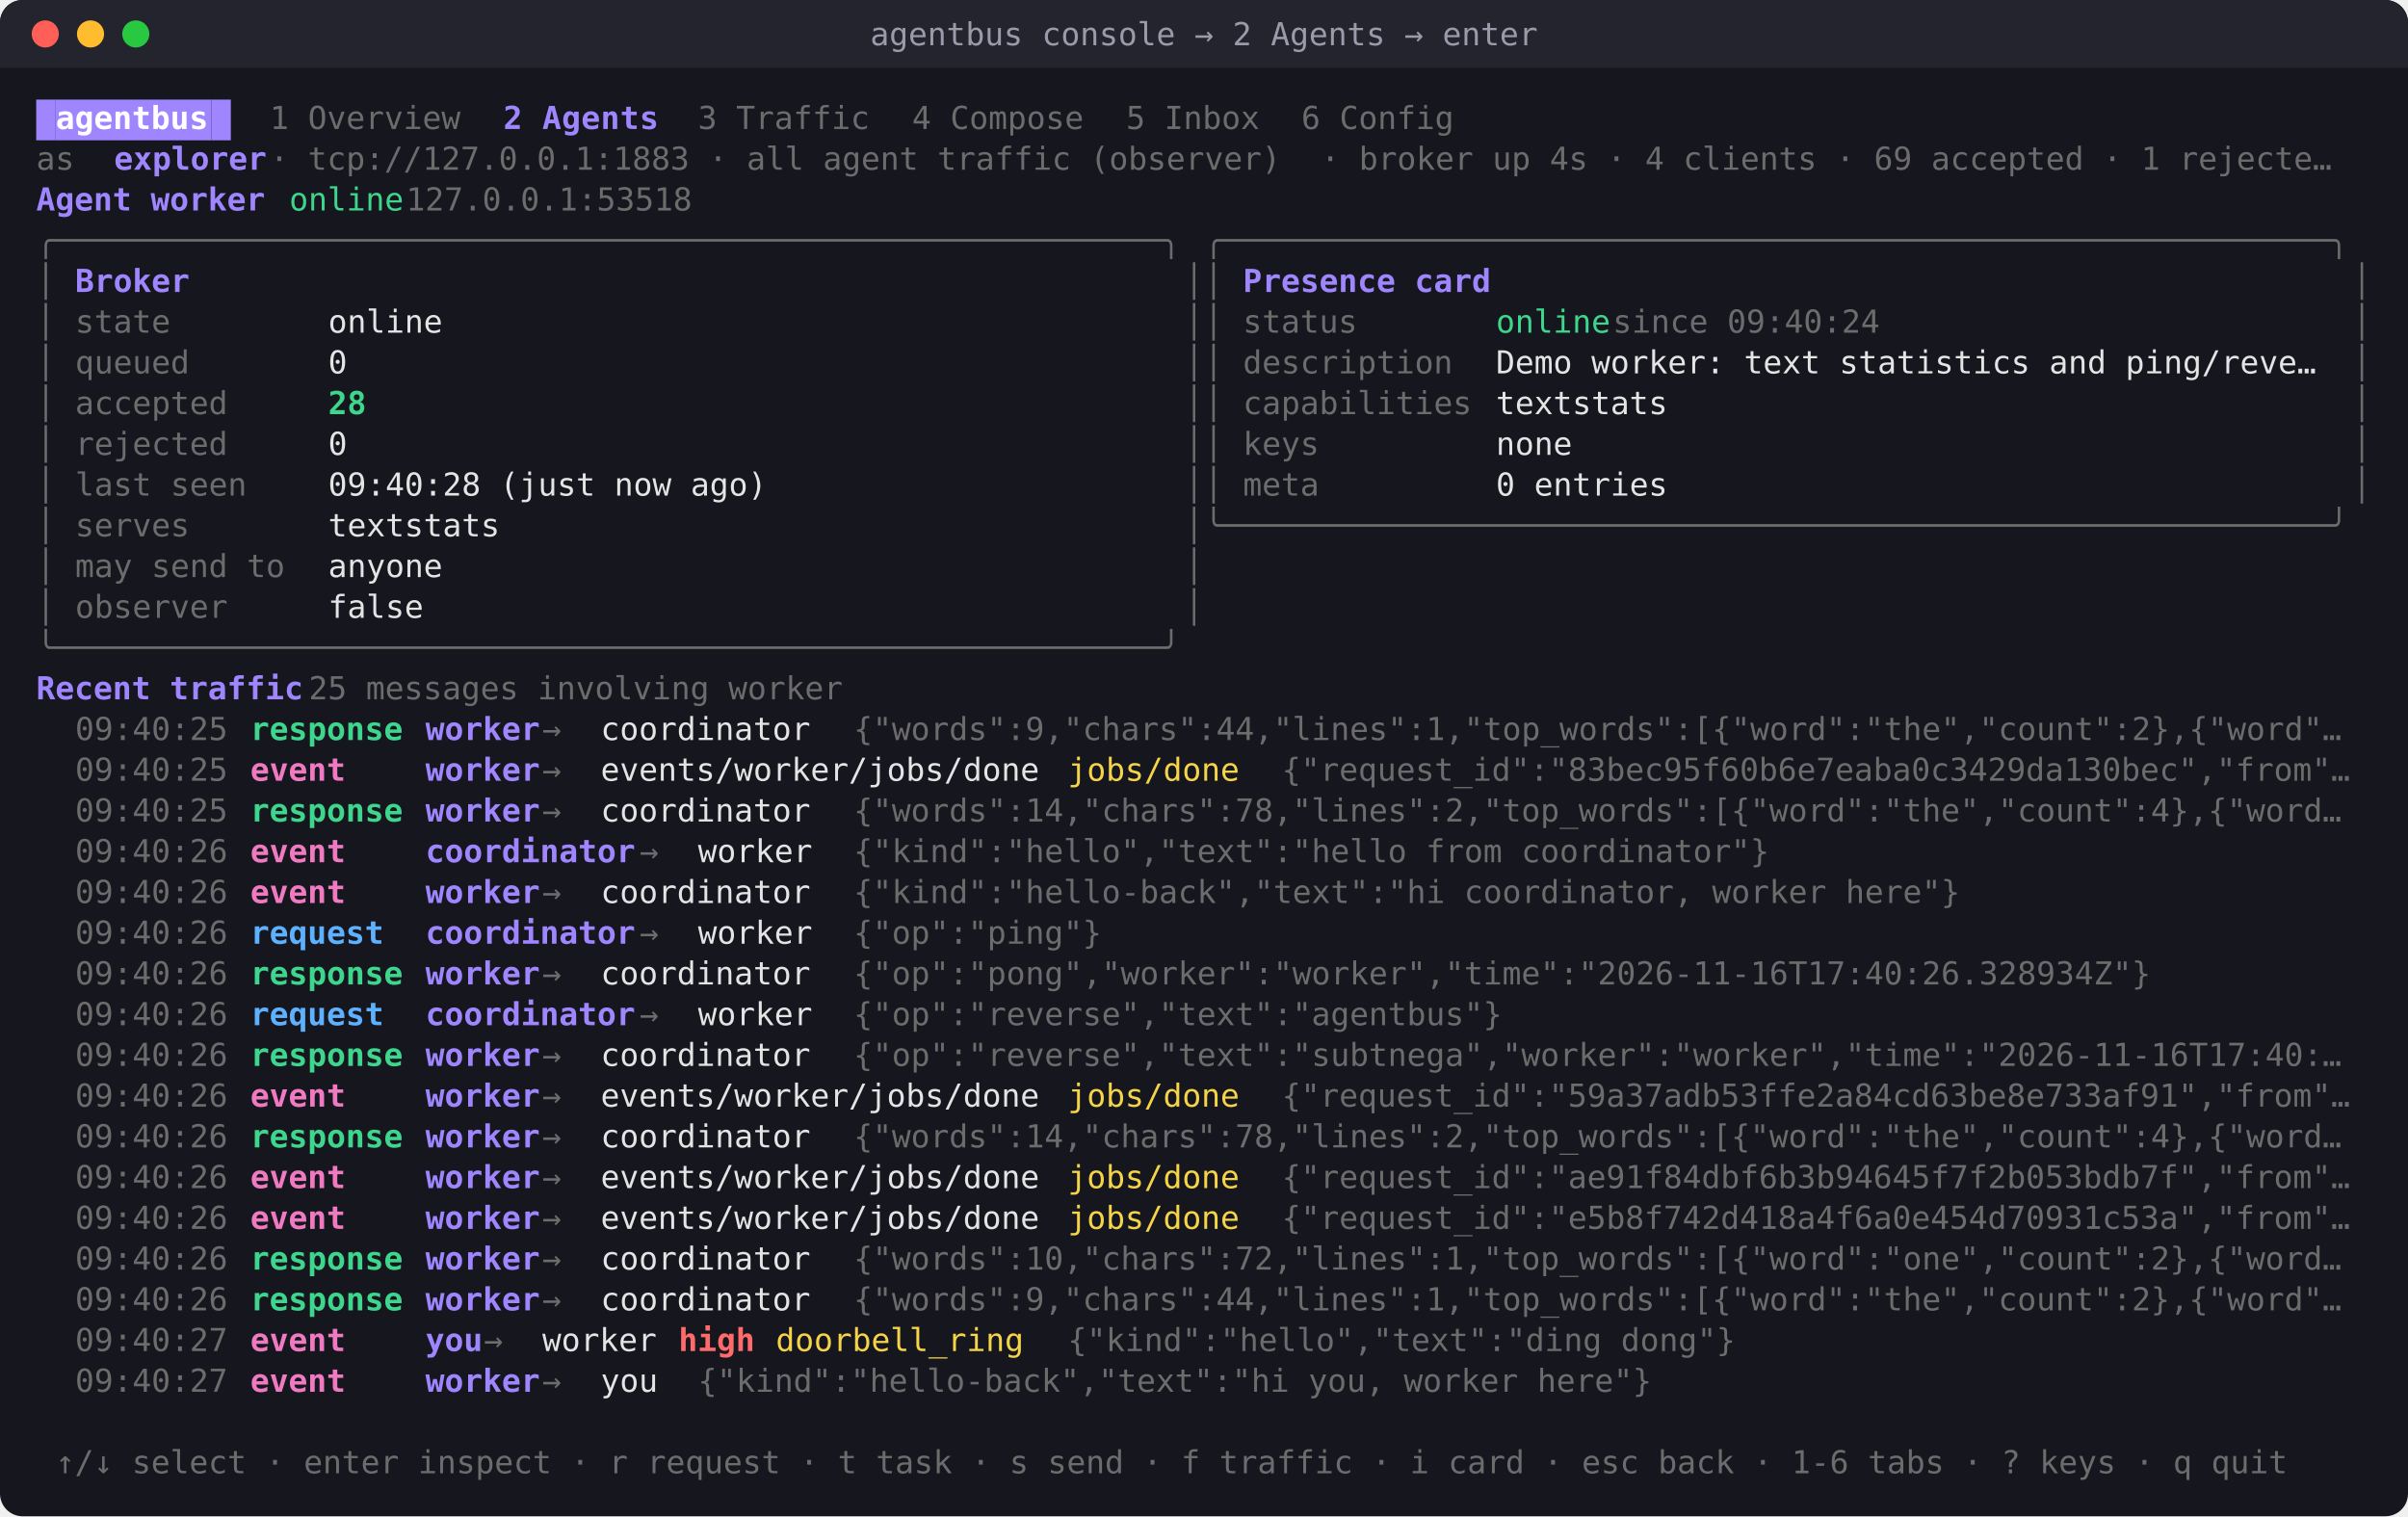
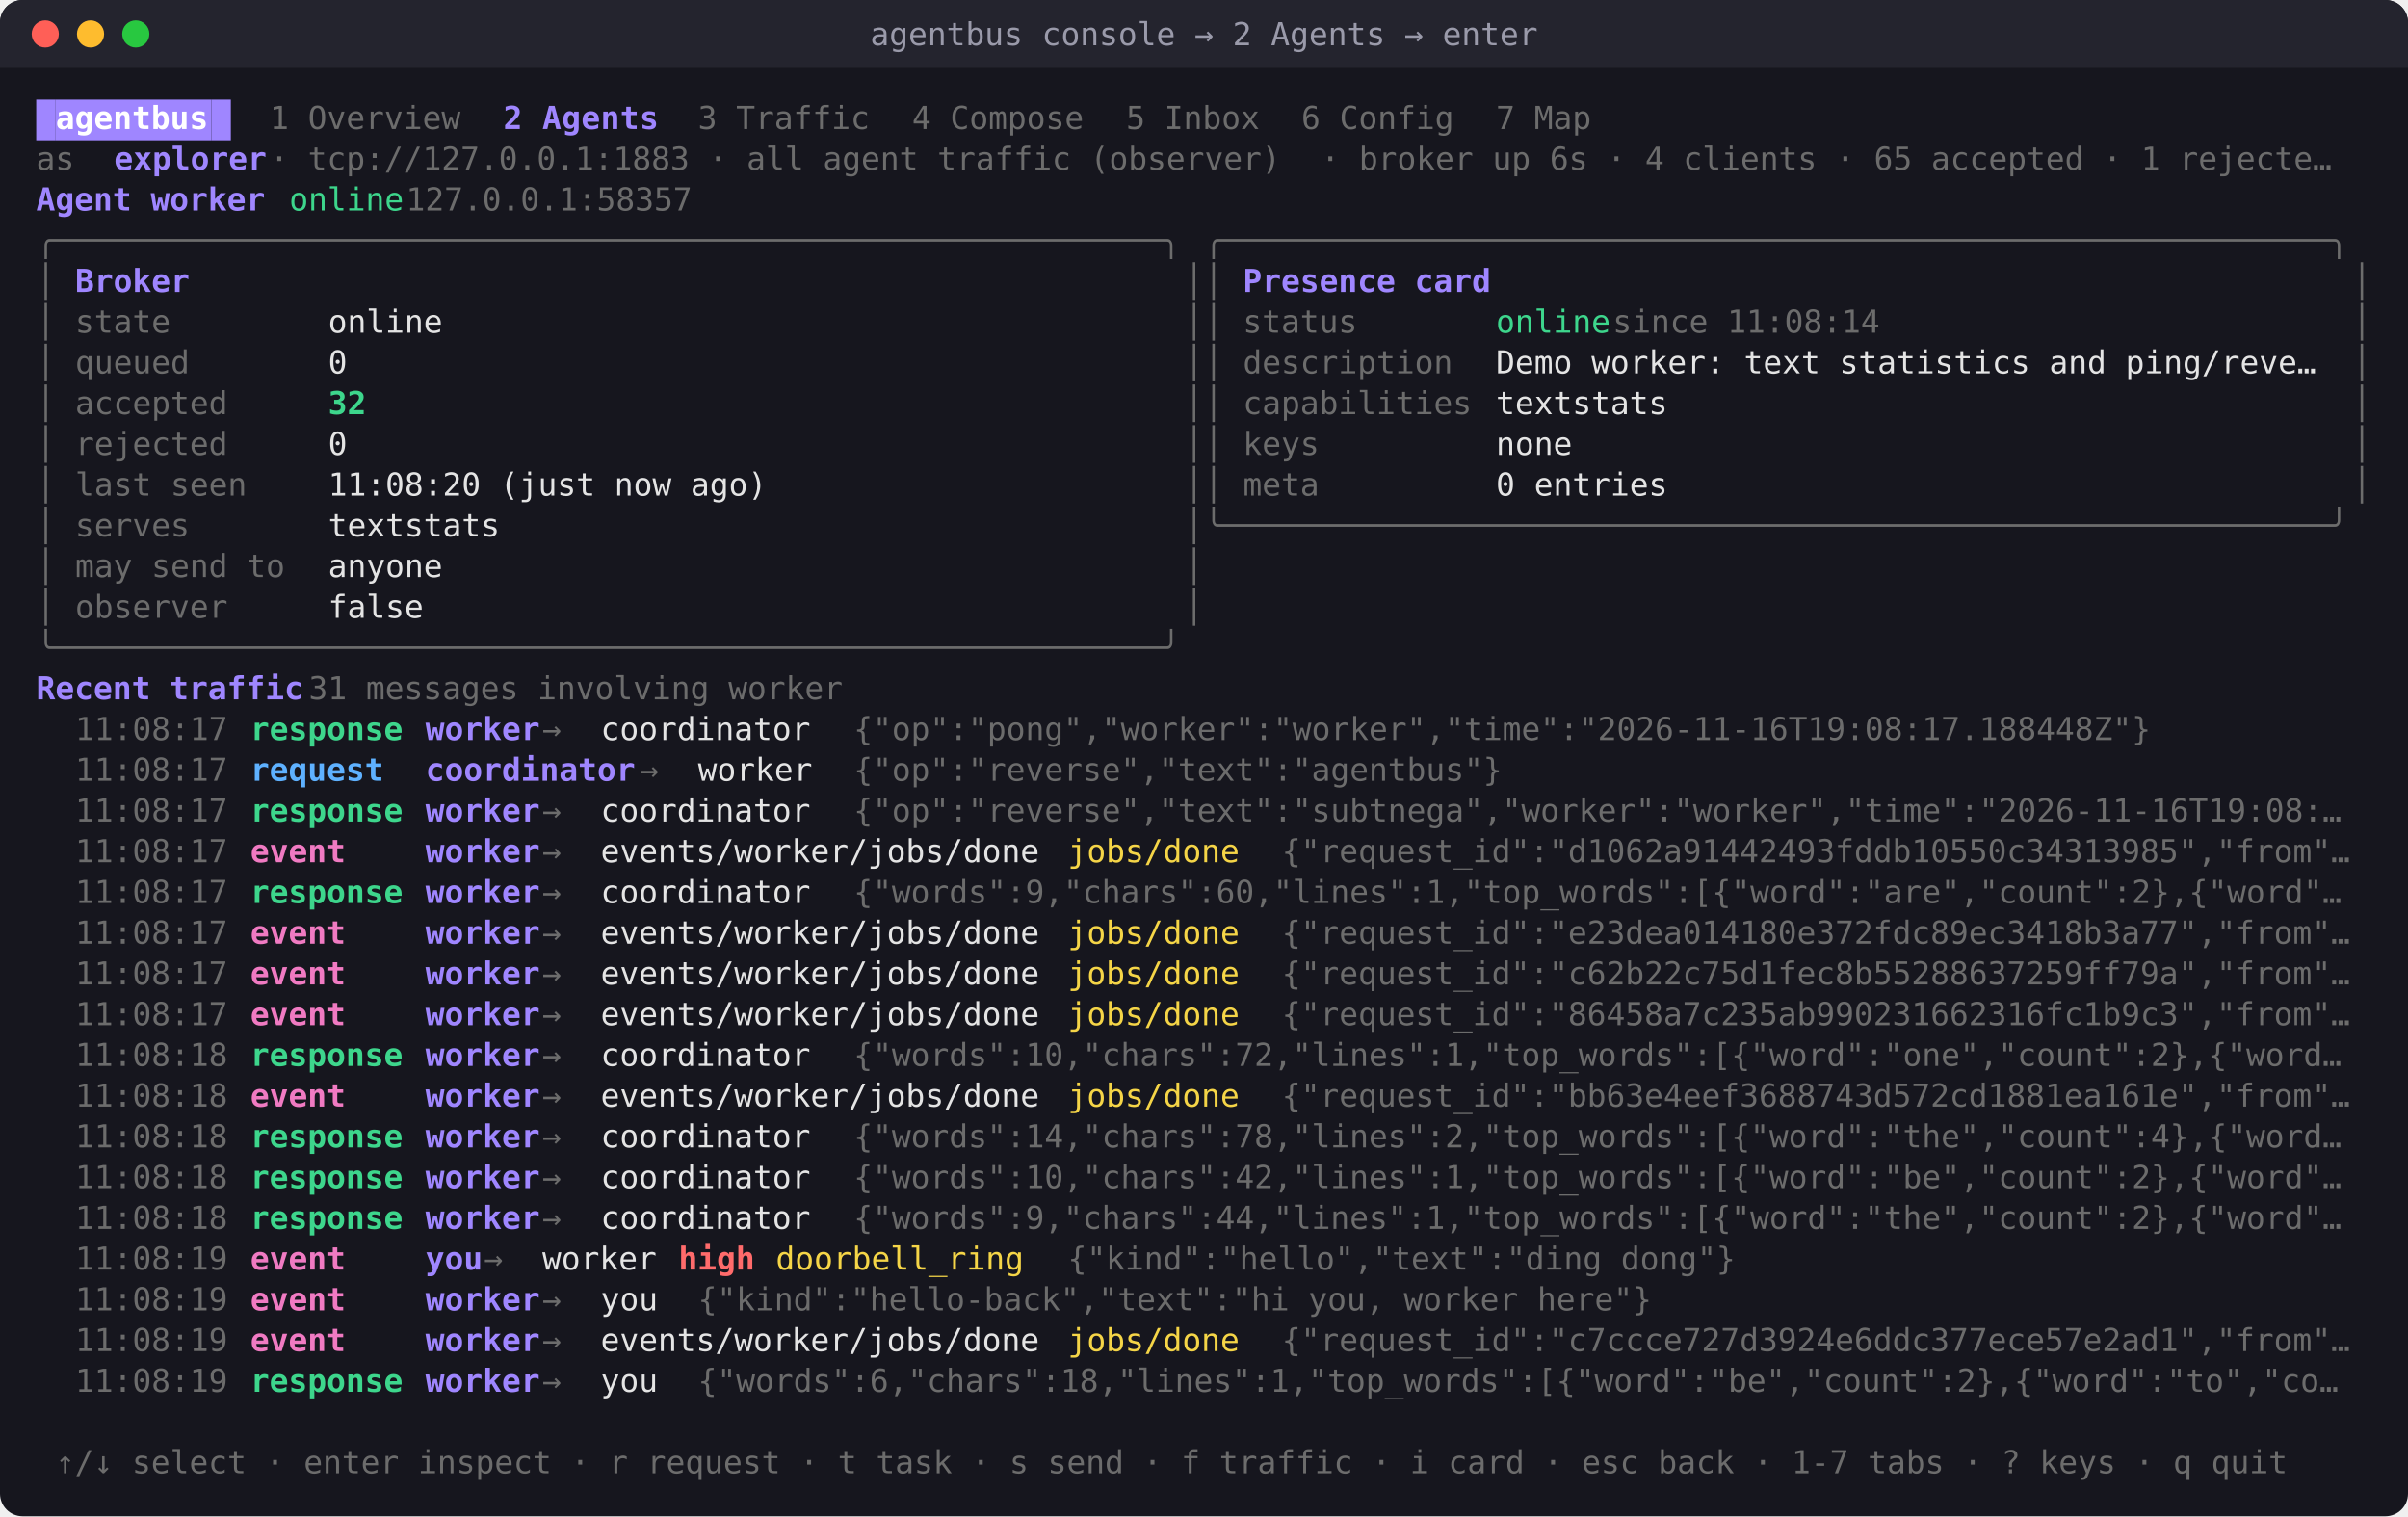
<svg xmlns="http://www.w3.org/2000/svg" width="1064" height="670" viewBox="0 0 1064 670">
  <style>text{font-family:"SF Mono",Menlo,Monaco,Consolas,"DejaVu Sans Mono",monospace;font-size:14px;white-space:pre}</style>
  <rect width="1064" height="670" rx="10" fill="#16161E" />
  <path d="M0 10a10 10 0 0 1 10-10h1044a10 10 0 0 1 10 10v20H0z" fill="#24242E" />
  <circle cx="20" cy="15" r="6" fill="#FF5F57" />
  <circle cx="40" cy="15" r="6" fill="#FEBC2E" />
  <circle cx="60" cy="15" r="6" fill="#28C840" />
  <text x="532" y="20" fill="#9A9AAA" text-anchor="middle">agentbus console  →  2 Agents  →  enter</text>
-   <clipPath id="term-f0f03dd6">
+   <clipPath id="term-de316d68">
    <rect x="16.0" y="44" width="1032.0" height="626" />
  </clipPath>
-   <g clip-path="url(#term-f0f03dd6)">
+   <g clip-path="url(#term-de316d68)">
    <rect x="16.0" y="44.0" width="8.6" height="18" fill="#9F86FF" />
    <rect x="24.6" y="44.0" width="68.8" height="18" fill="#9F86FF" />
    <text x="24.6" y="57.0" fill="#FFFFFF" font-weight="bold" textLength="68.8" lengthAdjust="spacingAndGlyphs">agentbus</text>
    <rect x="93.4" y="44.0" width="8.6" height="18" fill="#9F86FF" />
    <text x="119.2" y="57.0" fill="#6C6C6C" textLength="86.0" lengthAdjust="spacingAndGlyphs">1 Overview</text>
    <text x="222.4" y="57.0" fill="#9F86FF" font-weight="bold" textLength="8.6" lengthAdjust="spacingAndGlyphs">2</text>
    <text x="239.6" y="57.0" fill="#9F86FF" font-weight="bold" textLength="8.6" lengthAdjust="spacingAndGlyphs">A</text>
    <text x="248.2" y="57.0" fill="#9F86FF" font-weight="bold" textLength="8.6" lengthAdjust="spacingAndGlyphs">g</text>
    <text x="256.8" y="57.0" fill="#9F86FF" font-weight="bold" textLength="8.6" lengthAdjust="spacingAndGlyphs">e</text>
    <text x="265.4" y="57.0" fill="#9F86FF" font-weight="bold" textLength="8.6" lengthAdjust="spacingAndGlyphs">n</text>
    <text x="274.0" y="57.0" fill="#9F86FF" font-weight="bold" textLength="8.6" lengthAdjust="spacingAndGlyphs">t</text>
    <text x="282.6" y="57.0" fill="#9F86FF" font-weight="bold" textLength="8.6" lengthAdjust="spacingAndGlyphs">s</text>
    <text x="308.4" y="57.0" fill="#6C6C6C" textLength="77.4" lengthAdjust="spacingAndGlyphs">3 Traffic</text>
    <text x="403.0" y="57.0" fill="#6C6C6C" textLength="77.4" lengthAdjust="spacingAndGlyphs">4 Compose</text>
    <text x="497.6" y="57.0" fill="#6C6C6C" textLength="60.2" lengthAdjust="spacingAndGlyphs">5 Inbox</text>
    <text x="575.0" y="57.0" fill="#6C6C6C" textLength="68.8" lengthAdjust="spacingAndGlyphs">6 Config</text>
+     <text x="661.0" y="57.0" fill="#6C6C6C" textLength="43.0" lengthAdjust="spacingAndGlyphs">7 Map</text>
    <text x="16.0" y="75.0" fill="#6C6C6C" textLength="34.4" lengthAdjust="spacingAndGlyphs"> as </text>
    <text x="50.4" y="75.0" fill="#9F86FF" font-weight="bold" textLength="68.8" lengthAdjust="spacingAndGlyphs">explorer</text>
    <text x="119.2" y="75.0" fill="#6C6C6C" textLength="464.4" lengthAdjust="spacingAndGlyphs"> · tcp://127.0.0.1:1883 · all agent traffic (observer)</text>
-     <text x="583.6" y="75.0" fill="#6C6C6C" textLength="464.4" lengthAdjust="spacingAndGlyphs"> · broker up 4s · 4 clients · 69 accepted · 1 rejecte…</text>
+     <text x="583.6" y="75.0" fill="#6C6C6C" textLength="464.4" lengthAdjust="spacingAndGlyphs"> · broker up 6s · 4 clients · 65 accepted · 1 rejecte…</text>
    <text x="16.0" y="93.0" fill="#9F86FF" font-weight="bold" textLength="103.2" lengthAdjust="spacingAndGlyphs">Agent worker</text>
    <text x="127.8" y="93.0" fill="#3DD68C" textLength="51.6" lengthAdjust="spacingAndGlyphs">online</text>
-     <text x="179.4" y="93.0" fill="#6C6C6C" textLength="146.2" lengthAdjust="spacingAndGlyphs">  127.0.0.1:53518</text>
+     <text x="179.4" y="93.0" fill="#6C6C6C" textLength="146.2" lengthAdjust="spacingAndGlyphs">  127.0.0.1:58357</text>
    <text x="16.0" y="111.0" fill="#6C6C6C" textLength="516.0" lengthAdjust="spacingAndGlyphs">╭──────────────────────────────────────────────────────────╮</text>
    <text x="532.0" y="111.0" fill="#6C6C6C" textLength="516.0" lengthAdjust="spacingAndGlyphs">╭──────────────────────────────────────────────────────────╮</text>
    <text x="16.0" y="129.0" fill="#6C6C6C" textLength="8.6" lengthAdjust="spacingAndGlyphs">│</text>
    <text x="33.2" y="129.0" fill="#9F86FF" font-weight="bold" textLength="51.6" lengthAdjust="spacingAndGlyphs">Broker</text>
    <text x="523.4" y="129.0" fill="#6C6C6C" textLength="8.6" lengthAdjust="spacingAndGlyphs">│</text>
    <text x="532.0" y="129.0" fill="#6C6C6C" textLength="8.6" lengthAdjust="spacingAndGlyphs">│</text>
    <text x="549.2" y="129.0" fill="#9F86FF" font-weight="bold" textLength="111.8" lengthAdjust="spacingAndGlyphs">Presence card</text>
    <text x="1039.4" y="129.0" fill="#6C6C6C" textLength="8.6" lengthAdjust="spacingAndGlyphs">│</text>
    <text x="16.0" y="147.0" fill="#6C6C6C" textLength="8.6" lengthAdjust="spacingAndGlyphs">│</text>
    <text x="33.2" y="147.0" fill="#6C6C6C" textLength="111.8" lengthAdjust="spacingAndGlyphs">state        </text>
    <text x="145.0" y="147.0" fill="#E4E4E4" textLength="51.6" lengthAdjust="spacingAndGlyphs">online</text>
    <text x="523.4" y="147.0" fill="#6C6C6C" textLength="8.6" lengthAdjust="spacingAndGlyphs">│</text>
    <text x="532.0" y="147.0" fill="#6C6C6C" textLength="8.6" lengthAdjust="spacingAndGlyphs">│</text>
    <text x="549.2" y="147.0" fill="#6C6C6C" textLength="111.8" lengthAdjust="spacingAndGlyphs">status       </text>
    <text x="661.0" y="147.0" fill="#3DD68C" textLength="51.6" lengthAdjust="spacingAndGlyphs">online</text>
-     <text x="712.6" y="147.0" fill="#6C6C6C" textLength="129.0" lengthAdjust="spacingAndGlyphs"> since 09:40:24</text>
+     <text x="712.6" y="147.0" fill="#6C6C6C" textLength="129.0" lengthAdjust="spacingAndGlyphs"> since 11:08:14</text>
    <text x="1039.4" y="147.0" fill="#6C6C6C" textLength="8.6" lengthAdjust="spacingAndGlyphs">│</text>
    <text x="16.0" y="165.0" fill="#6C6C6C" textLength="8.6" lengthAdjust="spacingAndGlyphs">│</text>
    <text x="33.2" y="165.0" fill="#6C6C6C" textLength="111.8" lengthAdjust="spacingAndGlyphs">queued       </text>
    <text x="145.0" y="165.0" fill="#E4E4E4" textLength="8.6" lengthAdjust="spacingAndGlyphs">0</text>
    <text x="523.4" y="165.0" fill="#6C6C6C" textLength="8.6" lengthAdjust="spacingAndGlyphs">│</text>
    <text x="532.0" y="165.0" fill="#6C6C6C" textLength="8.6" lengthAdjust="spacingAndGlyphs">│</text>
    <text x="549.2" y="165.0" fill="#6C6C6C" textLength="111.8" lengthAdjust="spacingAndGlyphs">description  </text>
    <text x="661.0" y="165.0" fill="#E4E4E4" textLength="369.8" lengthAdjust="spacingAndGlyphs">Demo worker: text statistics and ping/reve…</text>
    <text x="1039.4" y="165.0" fill="#6C6C6C" textLength="8.6" lengthAdjust="spacingAndGlyphs">│</text>
    <text x="16.0" y="183.0" fill="#6C6C6C" textLength="8.6" lengthAdjust="spacingAndGlyphs">│</text>
    <text x="33.2" y="183.0" fill="#6C6C6C" textLength="111.8" lengthAdjust="spacingAndGlyphs">accepted     </text>
-     <text x="145.0" y="183.0" fill="#3DD68C" font-weight="bold" textLength="17.2" lengthAdjust="spacingAndGlyphs">28</text>
+     <text x="145.0" y="183.0" fill="#3DD68C" font-weight="bold" textLength="17.2" lengthAdjust="spacingAndGlyphs">32</text>
    <text x="523.4" y="183.0" fill="#6C6C6C" textLength="8.6" lengthAdjust="spacingAndGlyphs">│</text>
    <text x="532.0" y="183.0" fill="#6C6C6C" textLength="8.6" lengthAdjust="spacingAndGlyphs">│</text>
    <text x="549.2" y="183.0" fill="#6C6C6C" textLength="111.8" lengthAdjust="spacingAndGlyphs">capabilities </text>
    <text x="661.0" y="183.0" fill="#E4E4E4" textLength="77.4" lengthAdjust="spacingAndGlyphs">textstats</text>
    <text x="1039.4" y="183.0" fill="#6C6C6C" textLength="8.6" lengthAdjust="spacingAndGlyphs">│</text>
    <text x="16.0" y="201.0" fill="#6C6C6C" textLength="8.6" lengthAdjust="spacingAndGlyphs">│</text>
    <text x="33.2" y="201.0" fill="#6C6C6C" textLength="111.8" lengthAdjust="spacingAndGlyphs">rejected     </text>
    <text x="145.0" y="201.0" fill="#E4E4E4" textLength="8.6" lengthAdjust="spacingAndGlyphs">0</text>
    <text x="523.4" y="201.0" fill="#6C6C6C" textLength="8.6" lengthAdjust="spacingAndGlyphs">│</text>
    <text x="532.0" y="201.0" fill="#6C6C6C" textLength="8.6" lengthAdjust="spacingAndGlyphs">│</text>
    <text x="549.2" y="201.0" fill="#6C6C6C" textLength="111.8" lengthAdjust="spacingAndGlyphs">keys         </text>
    <text x="661.0" y="201.0" fill="#E4E4E4" textLength="34.4" lengthAdjust="spacingAndGlyphs">none</text>
    <text x="1039.4" y="201.0" fill="#6C6C6C" textLength="8.6" lengthAdjust="spacingAndGlyphs">│</text>
    <text x="16.0" y="219.0" fill="#6C6C6C" textLength="8.6" lengthAdjust="spacingAndGlyphs">│</text>
    <text x="33.2" y="219.0" fill="#6C6C6C" textLength="111.8" lengthAdjust="spacingAndGlyphs">last seen    </text>
-     <text x="145.0" y="219.0" fill="#E4E4E4" textLength="197.8" lengthAdjust="spacingAndGlyphs">09:40:28 (just now ago)</text>
+     <text x="145.0" y="219.0" fill="#E4E4E4" textLength="197.8" lengthAdjust="spacingAndGlyphs">11:08:20 (just now ago)</text>
    <text x="523.4" y="219.0" fill="#6C6C6C" textLength="8.6" lengthAdjust="spacingAndGlyphs">│</text>
    <text x="532.0" y="219.0" fill="#6C6C6C" textLength="8.6" lengthAdjust="spacingAndGlyphs">│</text>
    <text x="549.2" y="219.0" fill="#6C6C6C" textLength="111.8" lengthAdjust="spacingAndGlyphs">meta         </text>
    <text x="661.0" y="219.0" fill="#E4E4E4" textLength="77.4" lengthAdjust="spacingAndGlyphs">0 entries</text>
    <text x="1039.4" y="219.0" fill="#6C6C6C" textLength="8.6" lengthAdjust="spacingAndGlyphs">│</text>
    <text x="16.0" y="237.0" fill="#6C6C6C" textLength="8.6" lengthAdjust="spacingAndGlyphs">│</text>
    <text x="33.2" y="237.0" fill="#6C6C6C" textLength="111.8" lengthAdjust="spacingAndGlyphs">serves       </text>
    <text x="145.0" y="237.0" fill="#E4E4E4" textLength="77.4" lengthAdjust="spacingAndGlyphs">textstats</text>
    <text x="523.4" y="237.0" fill="#6C6C6C" textLength="8.6" lengthAdjust="spacingAndGlyphs">│</text>
    <text x="532.0" y="237.0" fill="#6C6C6C" textLength="516.0" lengthAdjust="spacingAndGlyphs">╰──────────────────────────────────────────────────────────╯</text>
    <text x="16.0" y="255.0" fill="#6C6C6C" textLength="8.6" lengthAdjust="spacingAndGlyphs">│</text>
    <text x="33.2" y="255.0" fill="#6C6C6C" textLength="111.8" lengthAdjust="spacingAndGlyphs">may send to  </text>
    <text x="145.0" y="255.0" fill="#E4E4E4" textLength="51.6" lengthAdjust="spacingAndGlyphs">anyone</text>
    <text x="523.4" y="255.0" fill="#6C6C6C" textLength="8.6" lengthAdjust="spacingAndGlyphs">│</text>
    <text x="16.0" y="273.0" fill="#6C6C6C" textLength="8.6" lengthAdjust="spacingAndGlyphs">│</text>
    <text x="33.2" y="273.0" fill="#6C6C6C" textLength="111.8" lengthAdjust="spacingAndGlyphs">observer     </text>
    <text x="145.0" y="273.0" fill="#E4E4E4" textLength="43.0" lengthAdjust="spacingAndGlyphs">false</text>
    <text x="523.4" y="273.0" fill="#6C6C6C" textLength="8.6" lengthAdjust="spacingAndGlyphs">│</text>
    <text x="16.0" y="291.0" fill="#6C6C6C" textLength="516.0" lengthAdjust="spacingAndGlyphs">╰──────────────────────────────────────────────────────────╯</text>
    <text x="16.0" y="309.0" fill="#9F86FF" font-weight="bold" textLength="120.4" lengthAdjust="spacingAndGlyphs">Recent traffic</text>
-     <text x="136.4" y="309.0" fill="#6C6C6C" textLength="258.0" lengthAdjust="spacingAndGlyphs">  25 messages involving worker</text>
-     <text x="33.2" y="327.0" fill="#6C6C6C" textLength="68.8" lengthAdjust="spacingAndGlyphs">09:40:25</text>
+     <text x="136.4" y="309.0" fill="#6C6C6C" textLength="258.0" lengthAdjust="spacingAndGlyphs">  31 messages involving worker</text>
+     <text x="33.2" y="327.0" fill="#6C6C6C" textLength="68.8" lengthAdjust="spacingAndGlyphs">11:08:17</text>
    <text x="110.6" y="327.0" fill="#3DD68C" font-weight="bold" textLength="68.8" lengthAdjust="spacingAndGlyphs">response</text>
    <text x="188.0" y="327.0" fill="#9F86FF" font-weight="bold" textLength="51.6" lengthAdjust="spacingAndGlyphs">worker</text>
    <text x="239.6" y="327.0" fill="#6C6C6C" textLength="25.8" lengthAdjust="spacingAndGlyphs"> → </text>
    <text x="265.4" y="327.0" fill="#E4E4E4" textLength="94.6" lengthAdjust="spacingAndGlyphs">coordinator</text>
-     <text x="377.2" y="327.0" fill="#6C6C6C" textLength="670.8" lengthAdjust="spacingAndGlyphs">{"words":9,"chars":44,"lines":1,"top_words":[{"word":"the","count":2},{"word"…</text>
-     <text x="33.2" y="345.0" fill="#6C6C6C" textLength="68.8" lengthAdjust="spacingAndGlyphs">09:40:25</text>
-     <text x="110.6" y="345.0" fill="#F07AC2" font-weight="bold" textLength="43.0" lengthAdjust="spacingAndGlyphs">event</text>
-     <text x="188.0" y="345.0" fill="#9F86FF" font-weight="bold" textLength="51.6" lengthAdjust="spacingAndGlyphs">worker</text>
-     <text x="239.6" y="345.0" fill="#6C6C6C" textLength="25.8" lengthAdjust="spacingAndGlyphs"> → </text>
-     <text x="265.4" y="345.0" fill="#E4E4E4" textLength="197.8" lengthAdjust="spacingAndGlyphs">events/worker/jobs/done</text>
-     <text x="471.8" y="345.0" fill="#F5D547" textLength="77.4" lengthAdjust="spacingAndGlyphs">jobs/done</text>
-     <text x="566.4" y="345.0" fill="#6C6C6C" textLength="481.6" lengthAdjust="spacingAndGlyphs">{"request_id":"83bec95f60b6e7eaba0c3429da130bec","from"…</text>
-     <text x="33.2" y="363.0" fill="#6C6C6C" textLength="68.8" lengthAdjust="spacingAndGlyphs">09:40:25</text>
+     <text x="377.2" y="327.0" fill="#6C6C6C" textLength="584.8" lengthAdjust="spacingAndGlyphs">{"op":"pong","worker":"worker","time":"2026-11-16T19:08:17.188448Z"}</text>
+     <text x="33.2" y="345.0" fill="#6C6C6C" textLength="68.8" lengthAdjust="spacingAndGlyphs">11:08:17</text>
+     <text x="110.6" y="345.0" fill="#5EB1FF" font-weight="bold" textLength="60.2" lengthAdjust="spacingAndGlyphs">request</text>
+     <text x="188.0" y="345.0" fill="#9F86FF" font-weight="bold" textLength="94.6" lengthAdjust="spacingAndGlyphs">coordinator</text>
+     <text x="282.6" y="345.0" fill="#6C6C6C" textLength="25.8" lengthAdjust="spacingAndGlyphs"> → </text>
+     <text x="308.4" y="345.0" fill="#E4E4E4" textLength="51.6" lengthAdjust="spacingAndGlyphs">worker</text>
+     <text x="377.2" y="345.0" fill="#6C6C6C" textLength="292.4" lengthAdjust="spacingAndGlyphs">{"op":"reverse","text":"agentbus"}</text>
+     <text x="33.2" y="363.0" fill="#6C6C6C" textLength="68.8" lengthAdjust="spacingAndGlyphs">11:08:17</text>
    <text x="110.6" y="363.0" fill="#3DD68C" font-weight="bold" textLength="68.8" lengthAdjust="spacingAndGlyphs">response</text>
    <text x="188.0" y="363.0" fill="#9F86FF" font-weight="bold" textLength="51.6" lengthAdjust="spacingAndGlyphs">worker</text>
    <text x="239.6" y="363.0" fill="#6C6C6C" textLength="25.8" lengthAdjust="spacingAndGlyphs"> → </text>
    <text x="265.4" y="363.0" fill="#E4E4E4" textLength="94.6" lengthAdjust="spacingAndGlyphs">coordinator</text>
-     <text x="377.2" y="363.0" fill="#6C6C6C" textLength="670.8" lengthAdjust="spacingAndGlyphs">{"words":14,"chars":78,"lines":2,"top_words":[{"word":"the","count":4},{"word…</text>
-     <text x="33.2" y="381.0" fill="#6C6C6C" textLength="68.8" lengthAdjust="spacingAndGlyphs">09:40:26</text>
+     <text x="377.2" y="363.0" fill="#6C6C6C" textLength="670.8" lengthAdjust="spacingAndGlyphs">{"op":"reverse","text":"subtnega","worker":"worker","time":"2026-11-16T19:08:…</text>
+     <text x="33.2" y="381.0" fill="#6C6C6C" textLength="68.8" lengthAdjust="spacingAndGlyphs">11:08:17</text>
    <text x="110.6" y="381.0" fill="#F07AC2" font-weight="bold" textLength="43.0" lengthAdjust="spacingAndGlyphs">event</text>
-     <text x="188.0" y="381.0" fill="#9F86FF" font-weight="bold" textLength="94.6" lengthAdjust="spacingAndGlyphs">coordinator</text>
-     <text x="282.6" y="381.0" fill="#6C6C6C" textLength="25.8" lengthAdjust="spacingAndGlyphs"> → </text>
-     <text x="308.4" y="381.0" fill="#E4E4E4" textLength="51.6" lengthAdjust="spacingAndGlyphs">worker</text>
-     <text x="377.2" y="381.0" fill="#6C6C6C" textLength="412.8" lengthAdjust="spacingAndGlyphs">{"kind":"hello","text":"hello from coordinator"}</text>
-     <text x="33.2" y="399.0" fill="#6C6C6C" textLength="68.8" lengthAdjust="spacingAndGlyphs">09:40:26</text>
-     <text x="110.6" y="399.0" fill="#F07AC2" font-weight="bold" textLength="43.0" lengthAdjust="spacingAndGlyphs">event</text>
+     <text x="188.0" y="381.0" fill="#9F86FF" font-weight="bold" textLength="51.6" lengthAdjust="spacingAndGlyphs">worker</text>
+     <text x="239.6" y="381.0" fill="#6C6C6C" textLength="25.8" lengthAdjust="spacingAndGlyphs"> → </text>
+     <text x="265.4" y="381.0" fill="#E4E4E4" textLength="197.8" lengthAdjust="spacingAndGlyphs">events/worker/jobs/done</text>
+     <text x="471.8" y="381.0" fill="#F5D547" textLength="77.4" lengthAdjust="spacingAndGlyphs">jobs/done</text>
+     <text x="566.4" y="381.0" fill="#6C6C6C" textLength="481.6" lengthAdjust="spacingAndGlyphs">{"request_id":"d1062a91442493fddb10550c34313985","from"…</text>
+     <text x="33.2" y="399.0" fill="#6C6C6C" textLength="68.8" lengthAdjust="spacingAndGlyphs">11:08:17</text>
+     <text x="110.6" y="399.0" fill="#3DD68C" font-weight="bold" textLength="68.8" lengthAdjust="spacingAndGlyphs">response</text>
    <text x="188.0" y="399.0" fill="#9F86FF" font-weight="bold" textLength="51.6" lengthAdjust="spacingAndGlyphs">worker</text>
    <text x="239.6" y="399.0" fill="#6C6C6C" textLength="25.8" lengthAdjust="spacingAndGlyphs"> → </text>
    <text x="265.4" y="399.0" fill="#E4E4E4" textLength="94.6" lengthAdjust="spacingAndGlyphs">coordinator</text>
-     <text x="377.2" y="399.0" fill="#6C6C6C" textLength="498.8" lengthAdjust="spacingAndGlyphs">{"kind":"hello-back","text":"hi coordinator, worker here"}</text>
-     <text x="33.2" y="417.0" fill="#6C6C6C" textLength="68.8" lengthAdjust="spacingAndGlyphs">09:40:26</text>
-     <text x="110.6" y="417.0" fill="#5EB1FF" font-weight="bold" textLength="60.2" lengthAdjust="spacingAndGlyphs">request</text>
-     <text x="188.0" y="417.0" fill="#9F86FF" font-weight="bold" textLength="94.6" lengthAdjust="spacingAndGlyphs">coordinator</text>
-     <text x="282.6" y="417.0" fill="#6C6C6C" textLength="25.8" lengthAdjust="spacingAndGlyphs"> → </text>
-     <text x="308.4" y="417.0" fill="#E4E4E4" textLength="51.6" lengthAdjust="spacingAndGlyphs">worker</text>
-     <text x="377.2" y="417.0" fill="#6C6C6C" textLength="111.8" lengthAdjust="spacingAndGlyphs">{"op":"ping"}</text>
-     <text x="33.2" y="435.0" fill="#6C6C6C" textLength="68.8" lengthAdjust="spacingAndGlyphs">09:40:26</text>
-     <text x="110.6" y="435.0" fill="#3DD68C" font-weight="bold" textLength="68.8" lengthAdjust="spacingAndGlyphs">response</text>
+     <text x="377.2" y="399.0" fill="#6C6C6C" textLength="670.8" lengthAdjust="spacingAndGlyphs">{"words":9,"chars":60,"lines":1,"top_words":[{"word":"are","count":2},{"word"…</text>
+     <text x="33.2" y="417.0" fill="#6C6C6C" textLength="68.8" lengthAdjust="spacingAndGlyphs">11:08:17</text>
+     <text x="110.6" y="417.0" fill="#F07AC2" font-weight="bold" textLength="43.0" lengthAdjust="spacingAndGlyphs">event</text>
+     <text x="188.0" y="417.0" fill="#9F86FF" font-weight="bold" textLength="51.6" lengthAdjust="spacingAndGlyphs">worker</text>
+     <text x="239.6" y="417.0" fill="#6C6C6C" textLength="25.8" lengthAdjust="spacingAndGlyphs"> → </text>
+     <text x="265.4" y="417.0" fill="#E4E4E4" textLength="197.8" lengthAdjust="spacingAndGlyphs">events/worker/jobs/done</text>
+     <text x="471.8" y="417.0" fill="#F5D547" textLength="77.4" lengthAdjust="spacingAndGlyphs">jobs/done</text>
+     <text x="566.4" y="417.0" fill="#6C6C6C" textLength="481.6" lengthAdjust="spacingAndGlyphs">{"request_id":"e23dea014180e372fdc89ec3418b3a77","from"…</text>
+     <text x="33.2" y="435.0" fill="#6C6C6C" textLength="68.8" lengthAdjust="spacingAndGlyphs">11:08:17</text>
+     <text x="110.6" y="435.0" fill="#F07AC2" font-weight="bold" textLength="43.0" lengthAdjust="spacingAndGlyphs">event</text>
    <text x="188.0" y="435.0" fill="#9F86FF" font-weight="bold" textLength="51.6" lengthAdjust="spacingAndGlyphs">worker</text>
    <text x="239.6" y="435.0" fill="#6C6C6C" textLength="25.8" lengthAdjust="spacingAndGlyphs"> → </text>
-     <text x="265.4" y="435.0" fill="#E4E4E4" textLength="94.6" lengthAdjust="spacingAndGlyphs">coordinator</text>
-     <text x="377.2" y="435.0" fill="#6C6C6C" textLength="584.8" lengthAdjust="spacingAndGlyphs">{"op":"pong","worker":"worker","time":"2026-11-16T17:40:26.328934Z"}</text>
-     <text x="33.2" y="453.0" fill="#6C6C6C" textLength="68.8" lengthAdjust="spacingAndGlyphs">09:40:26</text>
-     <text x="110.6" y="453.0" fill="#5EB1FF" font-weight="bold" textLength="60.2" lengthAdjust="spacingAndGlyphs">request</text>
-     <text x="188.0" y="453.0" fill="#9F86FF" font-weight="bold" textLength="94.6" lengthAdjust="spacingAndGlyphs">coordinator</text>
-     <text x="282.6" y="453.0" fill="#6C6C6C" textLength="25.8" lengthAdjust="spacingAndGlyphs"> → </text>
-     <text x="308.4" y="453.0" fill="#E4E4E4" textLength="51.6" lengthAdjust="spacingAndGlyphs">worker</text>
-     <text x="377.2" y="453.0" fill="#6C6C6C" textLength="292.4" lengthAdjust="spacingAndGlyphs">{"op":"reverse","text":"agentbus"}</text>
-     <text x="33.2" y="471.0" fill="#6C6C6C" textLength="68.8" lengthAdjust="spacingAndGlyphs">09:40:26</text>
+     <text x="265.4" y="435.0" fill="#E4E4E4" textLength="197.8" lengthAdjust="spacingAndGlyphs">events/worker/jobs/done</text>
+     <text x="471.8" y="435.0" fill="#F5D547" textLength="77.4" lengthAdjust="spacingAndGlyphs">jobs/done</text>
+     <text x="566.4" y="435.0" fill="#6C6C6C" textLength="481.6" lengthAdjust="spacingAndGlyphs">{"request_id":"c62b22c75d1fec8b55288637259ff79a","from"…</text>
+     <text x="33.2" y="453.0" fill="#6C6C6C" textLength="68.8" lengthAdjust="spacingAndGlyphs">11:08:17</text>
+     <text x="110.6" y="453.0" fill="#F07AC2" font-weight="bold" textLength="43.0" lengthAdjust="spacingAndGlyphs">event</text>
+     <text x="188.0" y="453.0" fill="#9F86FF" font-weight="bold" textLength="51.6" lengthAdjust="spacingAndGlyphs">worker</text>
+     <text x="239.6" y="453.0" fill="#6C6C6C" textLength="25.8" lengthAdjust="spacingAndGlyphs"> → </text>
+     <text x="265.4" y="453.0" fill="#E4E4E4" textLength="197.8" lengthAdjust="spacingAndGlyphs">events/worker/jobs/done</text>
+     <text x="471.8" y="453.0" fill="#F5D547" textLength="77.4" lengthAdjust="spacingAndGlyphs">jobs/done</text>
+     <text x="566.4" y="453.0" fill="#6C6C6C" textLength="481.6" lengthAdjust="spacingAndGlyphs">{"request_id":"86458a7c235ab990231662316fc1b9c3","from"…</text>
+     <text x="33.2" y="471.0" fill="#6C6C6C" textLength="68.8" lengthAdjust="spacingAndGlyphs">11:08:18</text>
    <text x="110.6" y="471.0" fill="#3DD68C" font-weight="bold" textLength="68.8" lengthAdjust="spacingAndGlyphs">response</text>
    <text x="188.0" y="471.0" fill="#9F86FF" font-weight="bold" textLength="51.6" lengthAdjust="spacingAndGlyphs">worker</text>
    <text x="239.6" y="471.0" fill="#6C6C6C" textLength="25.8" lengthAdjust="spacingAndGlyphs"> → </text>
    <text x="265.4" y="471.0" fill="#E4E4E4" textLength="94.6" lengthAdjust="spacingAndGlyphs">coordinator</text>
-     <text x="377.2" y="471.0" fill="#6C6C6C" textLength="670.8" lengthAdjust="spacingAndGlyphs">{"op":"reverse","text":"subtnega","worker":"worker","time":"2026-11-16T17:40:…</text>
-     <text x="33.2" y="489.0" fill="#6C6C6C" textLength="68.8" lengthAdjust="spacingAndGlyphs">09:40:26</text>
+     <text x="377.2" y="471.0" fill="#6C6C6C" textLength="670.8" lengthAdjust="spacingAndGlyphs">{"words":10,"chars":72,"lines":1,"top_words":[{"word":"one","count":2},{"word…</text>
+     <text x="33.2" y="489.0" fill="#6C6C6C" textLength="68.8" lengthAdjust="spacingAndGlyphs">11:08:18</text>
    <text x="110.6" y="489.0" fill="#F07AC2" font-weight="bold" textLength="43.0" lengthAdjust="spacingAndGlyphs">event</text>
    <text x="188.0" y="489.0" fill="#9F86FF" font-weight="bold" textLength="51.6" lengthAdjust="spacingAndGlyphs">worker</text>
    <text x="239.6" y="489.0" fill="#6C6C6C" textLength="25.8" lengthAdjust="spacingAndGlyphs"> → </text>
    <text x="265.4" y="489.0" fill="#E4E4E4" textLength="197.8" lengthAdjust="spacingAndGlyphs">events/worker/jobs/done</text>
    <text x="471.8" y="489.0" fill="#F5D547" textLength="77.4" lengthAdjust="spacingAndGlyphs">jobs/done</text>
-     <text x="566.4" y="489.0" fill="#6C6C6C" textLength="481.6" lengthAdjust="spacingAndGlyphs">{"request_id":"59a37adb53ffe2a84cd63be8e733af91","from"…</text>
-     <text x="33.2" y="507.0" fill="#6C6C6C" textLength="68.8" lengthAdjust="spacingAndGlyphs">09:40:26</text>
+     <text x="566.4" y="489.0" fill="#6C6C6C" textLength="481.6" lengthAdjust="spacingAndGlyphs">{"request_id":"bb63e4eef3688743d572cd1881ea161e","from"…</text>
+     <text x="33.2" y="507.0" fill="#6C6C6C" textLength="68.8" lengthAdjust="spacingAndGlyphs">11:08:18</text>
    <text x="110.6" y="507.0" fill="#3DD68C" font-weight="bold" textLength="68.8" lengthAdjust="spacingAndGlyphs">response</text>
    <text x="188.0" y="507.0" fill="#9F86FF" font-weight="bold" textLength="51.6" lengthAdjust="spacingAndGlyphs">worker</text>
    <text x="239.6" y="507.0" fill="#6C6C6C" textLength="25.8" lengthAdjust="spacingAndGlyphs"> → </text>
    <text x="265.4" y="507.0" fill="#E4E4E4" textLength="94.6" lengthAdjust="spacingAndGlyphs">coordinator</text>
    <text x="377.2" y="507.0" fill="#6C6C6C" textLength="670.8" lengthAdjust="spacingAndGlyphs">{"words":14,"chars":78,"lines":2,"top_words":[{"word":"the","count":4},{"word…</text>
-     <text x="33.2" y="525.0" fill="#6C6C6C" textLength="68.8" lengthAdjust="spacingAndGlyphs">09:40:26</text>
-     <text x="110.6" y="525.0" fill="#F07AC2" font-weight="bold" textLength="43.0" lengthAdjust="spacingAndGlyphs">event</text>
+     <text x="33.2" y="525.0" fill="#6C6C6C" textLength="68.8" lengthAdjust="spacingAndGlyphs">11:08:18</text>
+     <text x="110.6" y="525.0" fill="#3DD68C" font-weight="bold" textLength="68.8" lengthAdjust="spacingAndGlyphs">response</text>
    <text x="188.0" y="525.0" fill="#9F86FF" font-weight="bold" textLength="51.6" lengthAdjust="spacingAndGlyphs">worker</text>
    <text x="239.6" y="525.0" fill="#6C6C6C" textLength="25.8" lengthAdjust="spacingAndGlyphs"> → </text>
-     <text x="265.4" y="525.0" fill="#E4E4E4" textLength="197.8" lengthAdjust="spacingAndGlyphs">events/worker/jobs/done</text>
-     <text x="471.8" y="525.0" fill="#F5D547" textLength="77.4" lengthAdjust="spacingAndGlyphs">jobs/done</text>
-     <text x="566.4" y="525.0" fill="#6C6C6C" textLength="481.6" lengthAdjust="spacingAndGlyphs">{"request_id":"ae91f84dbf6b3b94645f7f2b053bdb7f","from"…</text>
-     <text x="33.2" y="543.0" fill="#6C6C6C" textLength="68.8" lengthAdjust="spacingAndGlyphs">09:40:26</text>
-     <text x="110.6" y="543.0" fill="#F07AC2" font-weight="bold" textLength="43.0" lengthAdjust="spacingAndGlyphs">event</text>
+     <text x="265.4" y="525.0" fill="#E4E4E4" textLength="94.6" lengthAdjust="spacingAndGlyphs">coordinator</text>
+     <text x="377.2" y="525.0" fill="#6C6C6C" textLength="670.8" lengthAdjust="spacingAndGlyphs">{"words":10,"chars":42,"lines":1,"top_words":[{"word":"be","count":2},{"word"…</text>
+     <text x="33.2" y="543.0" fill="#6C6C6C" textLength="68.8" lengthAdjust="spacingAndGlyphs">11:08:18</text>
+     <text x="110.6" y="543.0" fill="#3DD68C" font-weight="bold" textLength="68.8" lengthAdjust="spacingAndGlyphs">response</text>
    <text x="188.0" y="543.0" fill="#9F86FF" font-weight="bold" textLength="51.6" lengthAdjust="spacingAndGlyphs">worker</text>
    <text x="239.6" y="543.0" fill="#6C6C6C" textLength="25.8" lengthAdjust="spacingAndGlyphs"> → </text>
-     <text x="265.4" y="543.0" fill="#E4E4E4" textLength="197.8" lengthAdjust="spacingAndGlyphs">events/worker/jobs/done</text>
-     <text x="471.8" y="543.0" fill="#F5D547" textLength="77.4" lengthAdjust="spacingAndGlyphs">jobs/done</text>
-     <text x="566.4" y="543.0" fill="#6C6C6C" textLength="481.6" lengthAdjust="spacingAndGlyphs">{"request_id":"e5b8f742d418a4f6a0e454d70931c53a","from"…</text>
-     <text x="33.2" y="561.0" fill="#6C6C6C" textLength="68.8" lengthAdjust="spacingAndGlyphs">09:40:26</text>
-     <text x="110.6" y="561.0" fill="#3DD68C" font-weight="bold" textLength="68.8" lengthAdjust="spacingAndGlyphs">response</text>
-     <text x="188.0" y="561.0" fill="#9F86FF" font-weight="bold" textLength="51.6" lengthAdjust="spacingAndGlyphs">worker</text>
-     <text x="239.6" y="561.0" fill="#6C6C6C" textLength="25.8" lengthAdjust="spacingAndGlyphs"> → </text>
-     <text x="265.4" y="561.0" fill="#E4E4E4" textLength="94.6" lengthAdjust="spacingAndGlyphs">coordinator</text>
-     <text x="377.2" y="561.0" fill="#6C6C6C" textLength="670.8" lengthAdjust="spacingAndGlyphs">{"words":10,"chars":72,"lines":1,"top_words":[{"word":"one","count":2},{"word…</text>
-     <text x="33.2" y="579.0" fill="#6C6C6C" textLength="68.8" lengthAdjust="spacingAndGlyphs">09:40:26</text>
-     <text x="110.6" y="579.0" fill="#3DD68C" font-weight="bold" textLength="68.8" lengthAdjust="spacingAndGlyphs">response</text>
+     <text x="265.4" y="543.0" fill="#E4E4E4" textLength="94.6" lengthAdjust="spacingAndGlyphs">coordinator</text>
+     <text x="377.2" y="543.0" fill="#6C6C6C" textLength="670.8" lengthAdjust="spacingAndGlyphs">{"words":9,"chars":44,"lines":1,"top_words":[{"word":"the","count":2},{"word"…</text>
+     <text x="33.2" y="561.0" fill="#6C6C6C" textLength="68.8" lengthAdjust="spacingAndGlyphs">11:08:19</text>
+     <text x="110.6" y="561.0" fill="#F07AC2" font-weight="bold" textLength="43.0" lengthAdjust="spacingAndGlyphs">event</text>
+     <text x="188.0" y="561.0" fill="#9F86FF" font-weight="bold" textLength="25.8" lengthAdjust="spacingAndGlyphs">you</text>
+     <text x="213.8" y="561.0" fill="#6C6C6C" textLength="25.8" lengthAdjust="spacingAndGlyphs"> → </text>
+     <text x="239.6" y="561.0" fill="#E4E4E4" textLength="51.6" lengthAdjust="spacingAndGlyphs">worker</text>
+     <text x="299.8" y="561.0" fill="#FF6B6B" font-weight="bold" textLength="34.4" lengthAdjust="spacingAndGlyphs">high</text>
+     <text x="342.8" y="561.0" fill="#F5D547" textLength="111.8" lengthAdjust="spacingAndGlyphs">doorbell_ring</text>
+     <text x="471.8" y="561.0" fill="#6C6C6C" textLength="301.0" lengthAdjust="spacingAndGlyphs">{"kind":"hello","text":"ding dong"}</text>
+     <text x="33.2" y="579.0" fill="#6C6C6C" textLength="68.8" lengthAdjust="spacingAndGlyphs">11:08:19</text>
+     <text x="110.6" y="579.0" fill="#F07AC2" font-weight="bold" textLength="43.0" lengthAdjust="spacingAndGlyphs">event</text>
    <text x="188.0" y="579.0" fill="#9F86FF" font-weight="bold" textLength="51.6" lengthAdjust="spacingAndGlyphs">worker</text>
    <text x="239.6" y="579.0" fill="#6C6C6C" textLength="25.8" lengthAdjust="spacingAndGlyphs"> → </text>
-     <text x="265.4" y="579.0" fill="#E4E4E4" textLength="94.6" lengthAdjust="spacingAndGlyphs">coordinator</text>
-     <text x="377.2" y="579.0" fill="#6C6C6C" textLength="670.8" lengthAdjust="spacingAndGlyphs">{"words":9,"chars":44,"lines":1,"top_words":[{"word":"the","count":2},{"word"…</text>
-     <text x="33.2" y="597.0" fill="#6C6C6C" textLength="68.8" lengthAdjust="spacingAndGlyphs">09:40:27</text>
+     <text x="265.4" y="579.0" fill="#E4E4E4" textLength="25.8" lengthAdjust="spacingAndGlyphs">you</text>
+     <text x="308.4" y="579.0" fill="#6C6C6C" textLength="430.0" lengthAdjust="spacingAndGlyphs">{"kind":"hello-back","text":"hi you, worker here"}</text>
+     <text x="33.2" y="597.0" fill="#6C6C6C" textLength="68.8" lengthAdjust="spacingAndGlyphs">11:08:19</text>
    <text x="110.6" y="597.0" fill="#F07AC2" font-weight="bold" textLength="43.0" lengthAdjust="spacingAndGlyphs">event</text>
-     <text x="188.0" y="597.0" fill="#9F86FF" font-weight="bold" textLength="25.8" lengthAdjust="spacingAndGlyphs">you</text>
-     <text x="213.8" y="597.0" fill="#6C6C6C" textLength="25.8" lengthAdjust="spacingAndGlyphs"> → </text>
-     <text x="239.6" y="597.0" fill="#E4E4E4" textLength="51.6" lengthAdjust="spacingAndGlyphs">worker</text>
-     <text x="299.8" y="597.0" fill="#FF6B6B" font-weight="bold" textLength="34.4" lengthAdjust="spacingAndGlyphs">high</text>
-     <text x="342.8" y="597.0" fill="#F5D547" textLength="111.8" lengthAdjust="spacingAndGlyphs">doorbell_ring</text>
-     <text x="471.8" y="597.0" fill="#6C6C6C" textLength="301.0" lengthAdjust="spacingAndGlyphs">{"kind":"hello","text":"ding dong"}</text>
-     <text x="33.2" y="615.0" fill="#6C6C6C" textLength="68.8" lengthAdjust="spacingAndGlyphs">09:40:27</text>
-     <text x="110.6" y="615.0" fill="#F07AC2" font-weight="bold" textLength="43.0" lengthAdjust="spacingAndGlyphs">event</text>
+     <text x="188.0" y="597.0" fill="#9F86FF" font-weight="bold" textLength="51.6" lengthAdjust="spacingAndGlyphs">worker</text>
+     <text x="239.6" y="597.0" fill="#6C6C6C" textLength="25.8" lengthAdjust="spacingAndGlyphs"> → </text>
+     <text x="265.4" y="597.0" fill="#E4E4E4" textLength="197.8" lengthAdjust="spacingAndGlyphs">events/worker/jobs/done</text>
+     <text x="471.8" y="597.0" fill="#F5D547" textLength="77.4" lengthAdjust="spacingAndGlyphs">jobs/done</text>
+     <text x="566.4" y="597.0" fill="#6C6C6C" textLength="481.6" lengthAdjust="spacingAndGlyphs">{"request_id":"c7ccce727d3924e6ddc377ece57e2ad1","from"…</text>
+     <text x="33.2" y="615.0" fill="#6C6C6C" textLength="68.8" lengthAdjust="spacingAndGlyphs">11:08:19</text>
+     <text x="110.6" y="615.0" fill="#3DD68C" font-weight="bold" textLength="68.8" lengthAdjust="spacingAndGlyphs">response</text>
    <text x="188.0" y="615.0" fill="#9F86FF" font-weight="bold" textLength="51.6" lengthAdjust="spacingAndGlyphs">worker</text>
    <text x="239.6" y="615.0" fill="#6C6C6C" textLength="25.8" lengthAdjust="spacingAndGlyphs"> → </text>
    <text x="265.4" y="615.0" fill="#E4E4E4" textLength="25.8" lengthAdjust="spacingAndGlyphs">you</text>
-     <text x="308.4" y="615.0" fill="#6C6C6C" textLength="430.0" lengthAdjust="spacingAndGlyphs">{"kind":"hello-back","text":"hi you, worker here"}</text>
-     <text x="24.6" y="651.0" fill="#6C6C6C" textLength="1006.2" lengthAdjust="spacingAndGlyphs">↑/↓ select · enter inspect · r request · t task · s send · f traffic · i card · esc back · 1-6 tabs · ? keys · q quit</text>
+     <text x="308.4" y="615.0" fill="#6C6C6C" textLength="739.6" lengthAdjust="spacingAndGlyphs">{"words":6,"chars":18,"lines":1,"top_words":[{"word":"be","count":2},{"word":"to","co…</text>
+     <text x="24.6" y="651.0" fill="#6C6C6C" textLength="1006.2" lengthAdjust="spacingAndGlyphs">↑/↓ select · enter inspect · r request · t task · s send · f traffic · i card · esc back · 1-7 tabs · ? keys · q quit</text>
  </g>
</svg>
